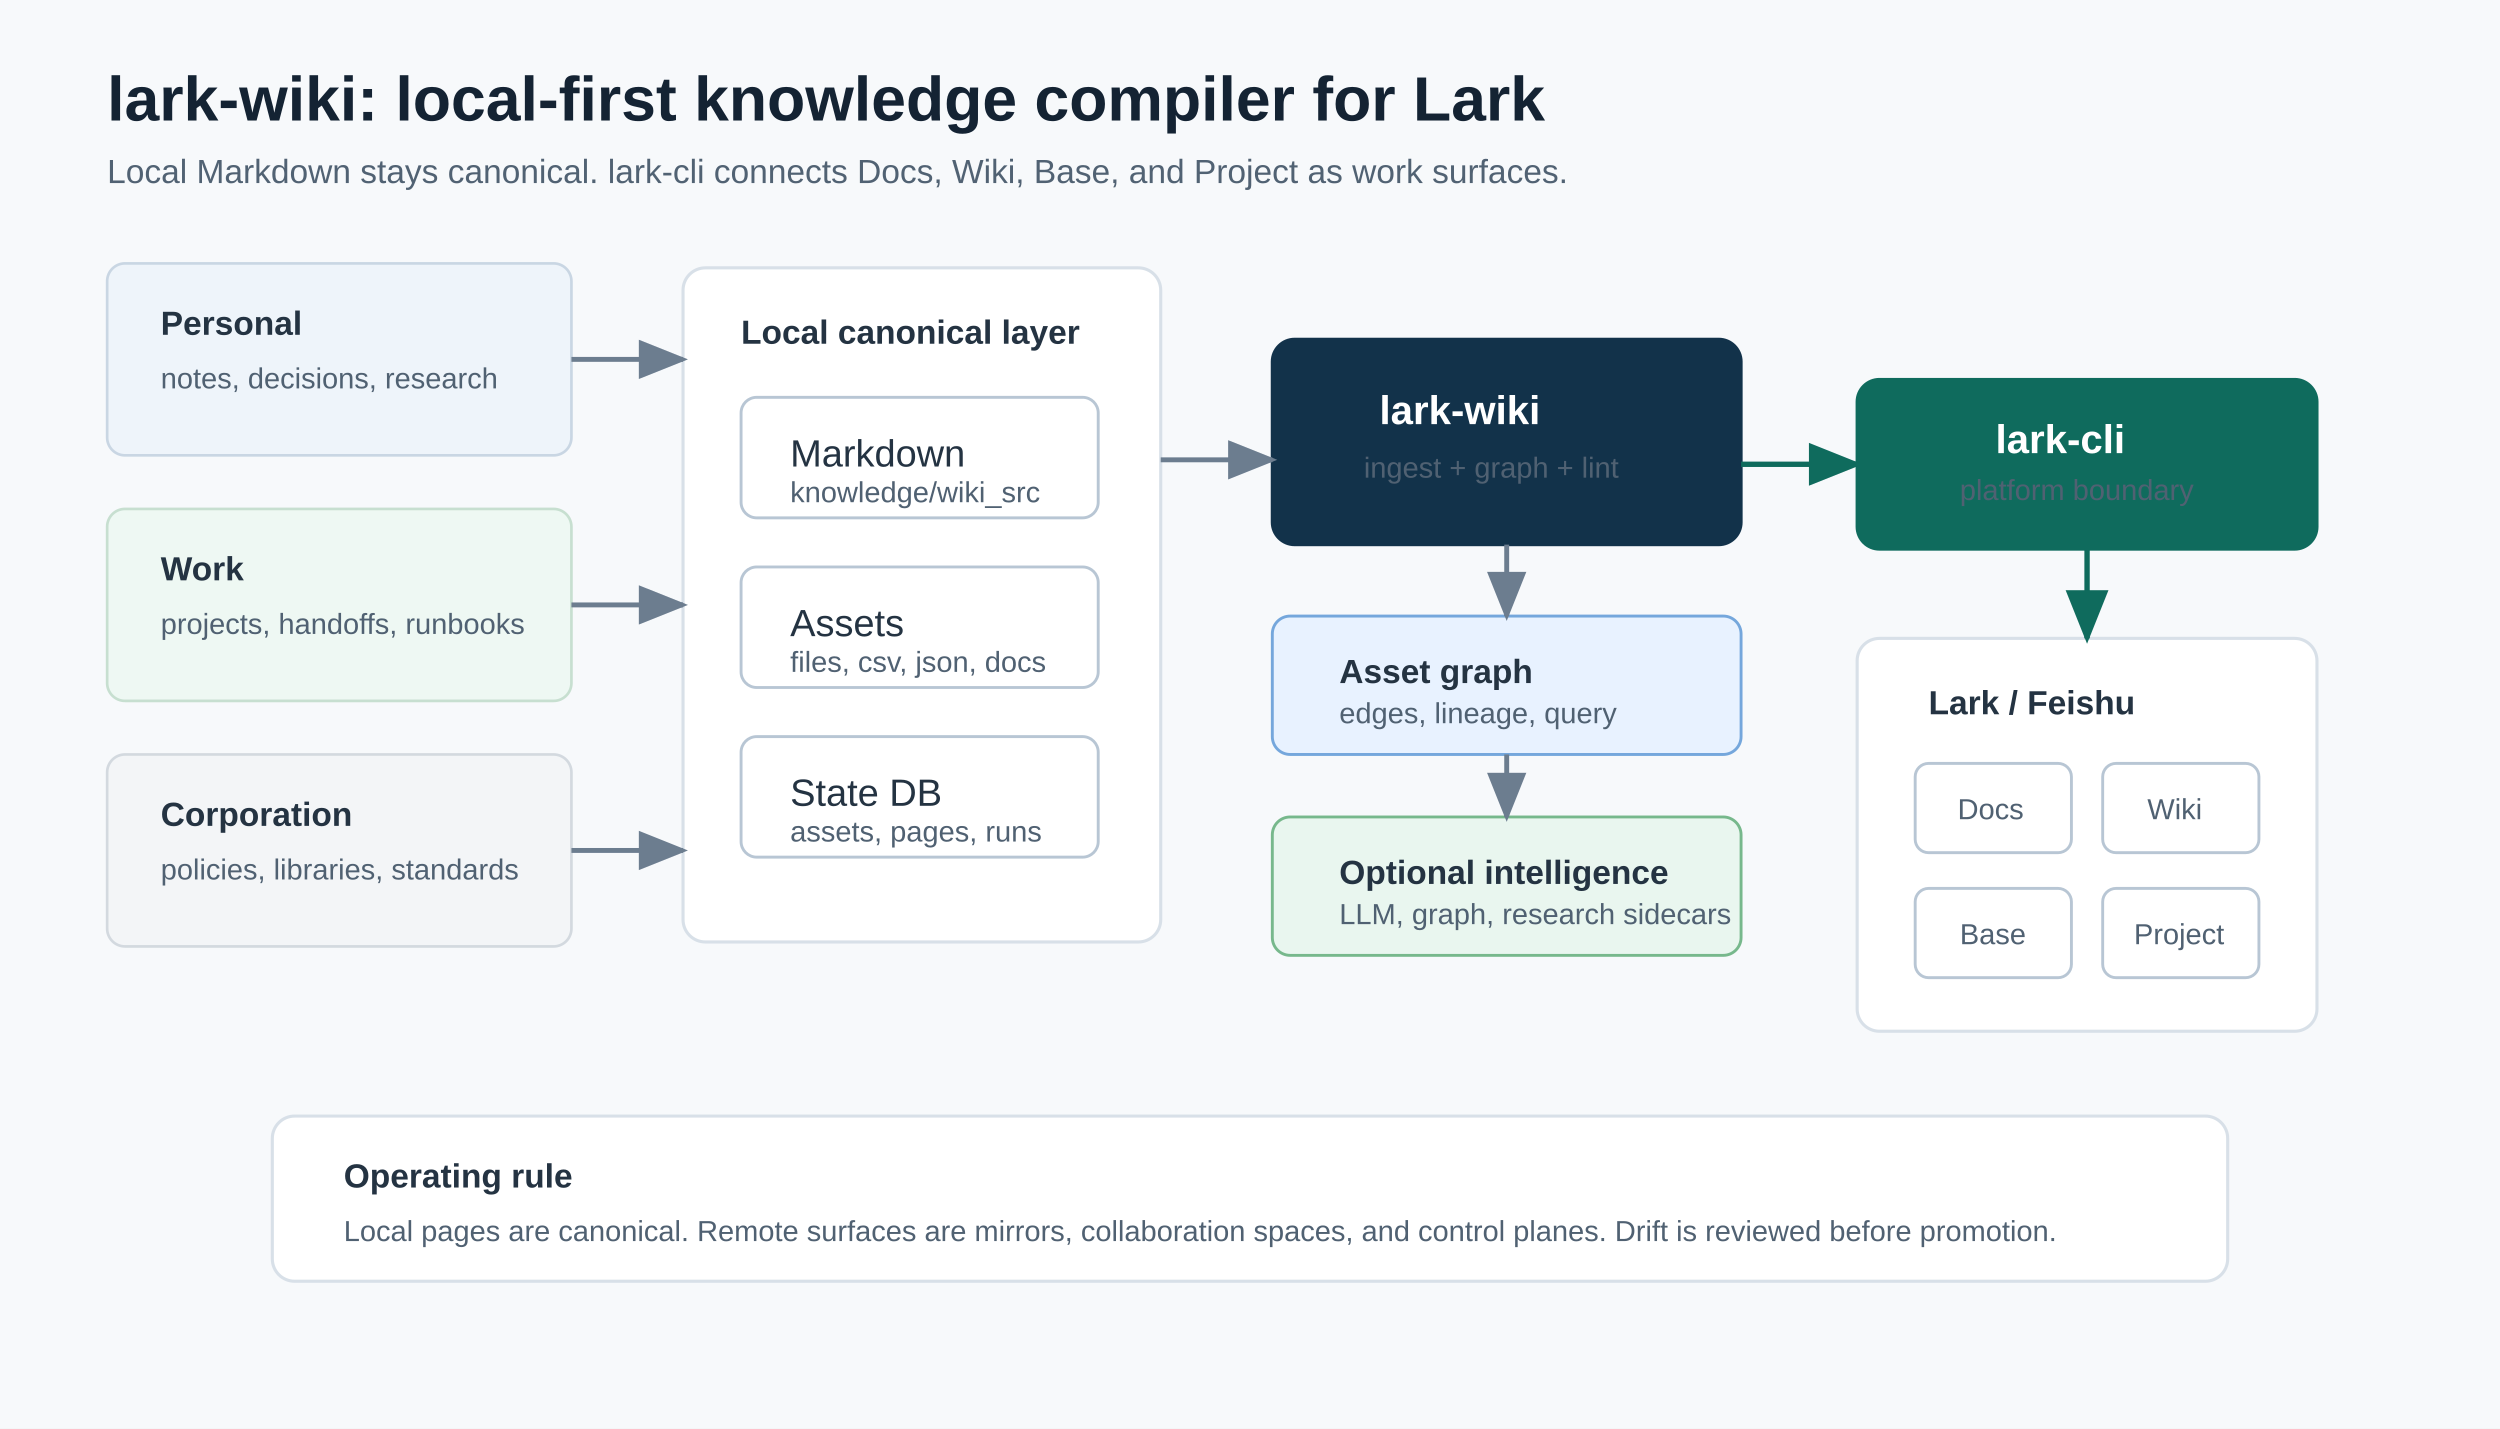
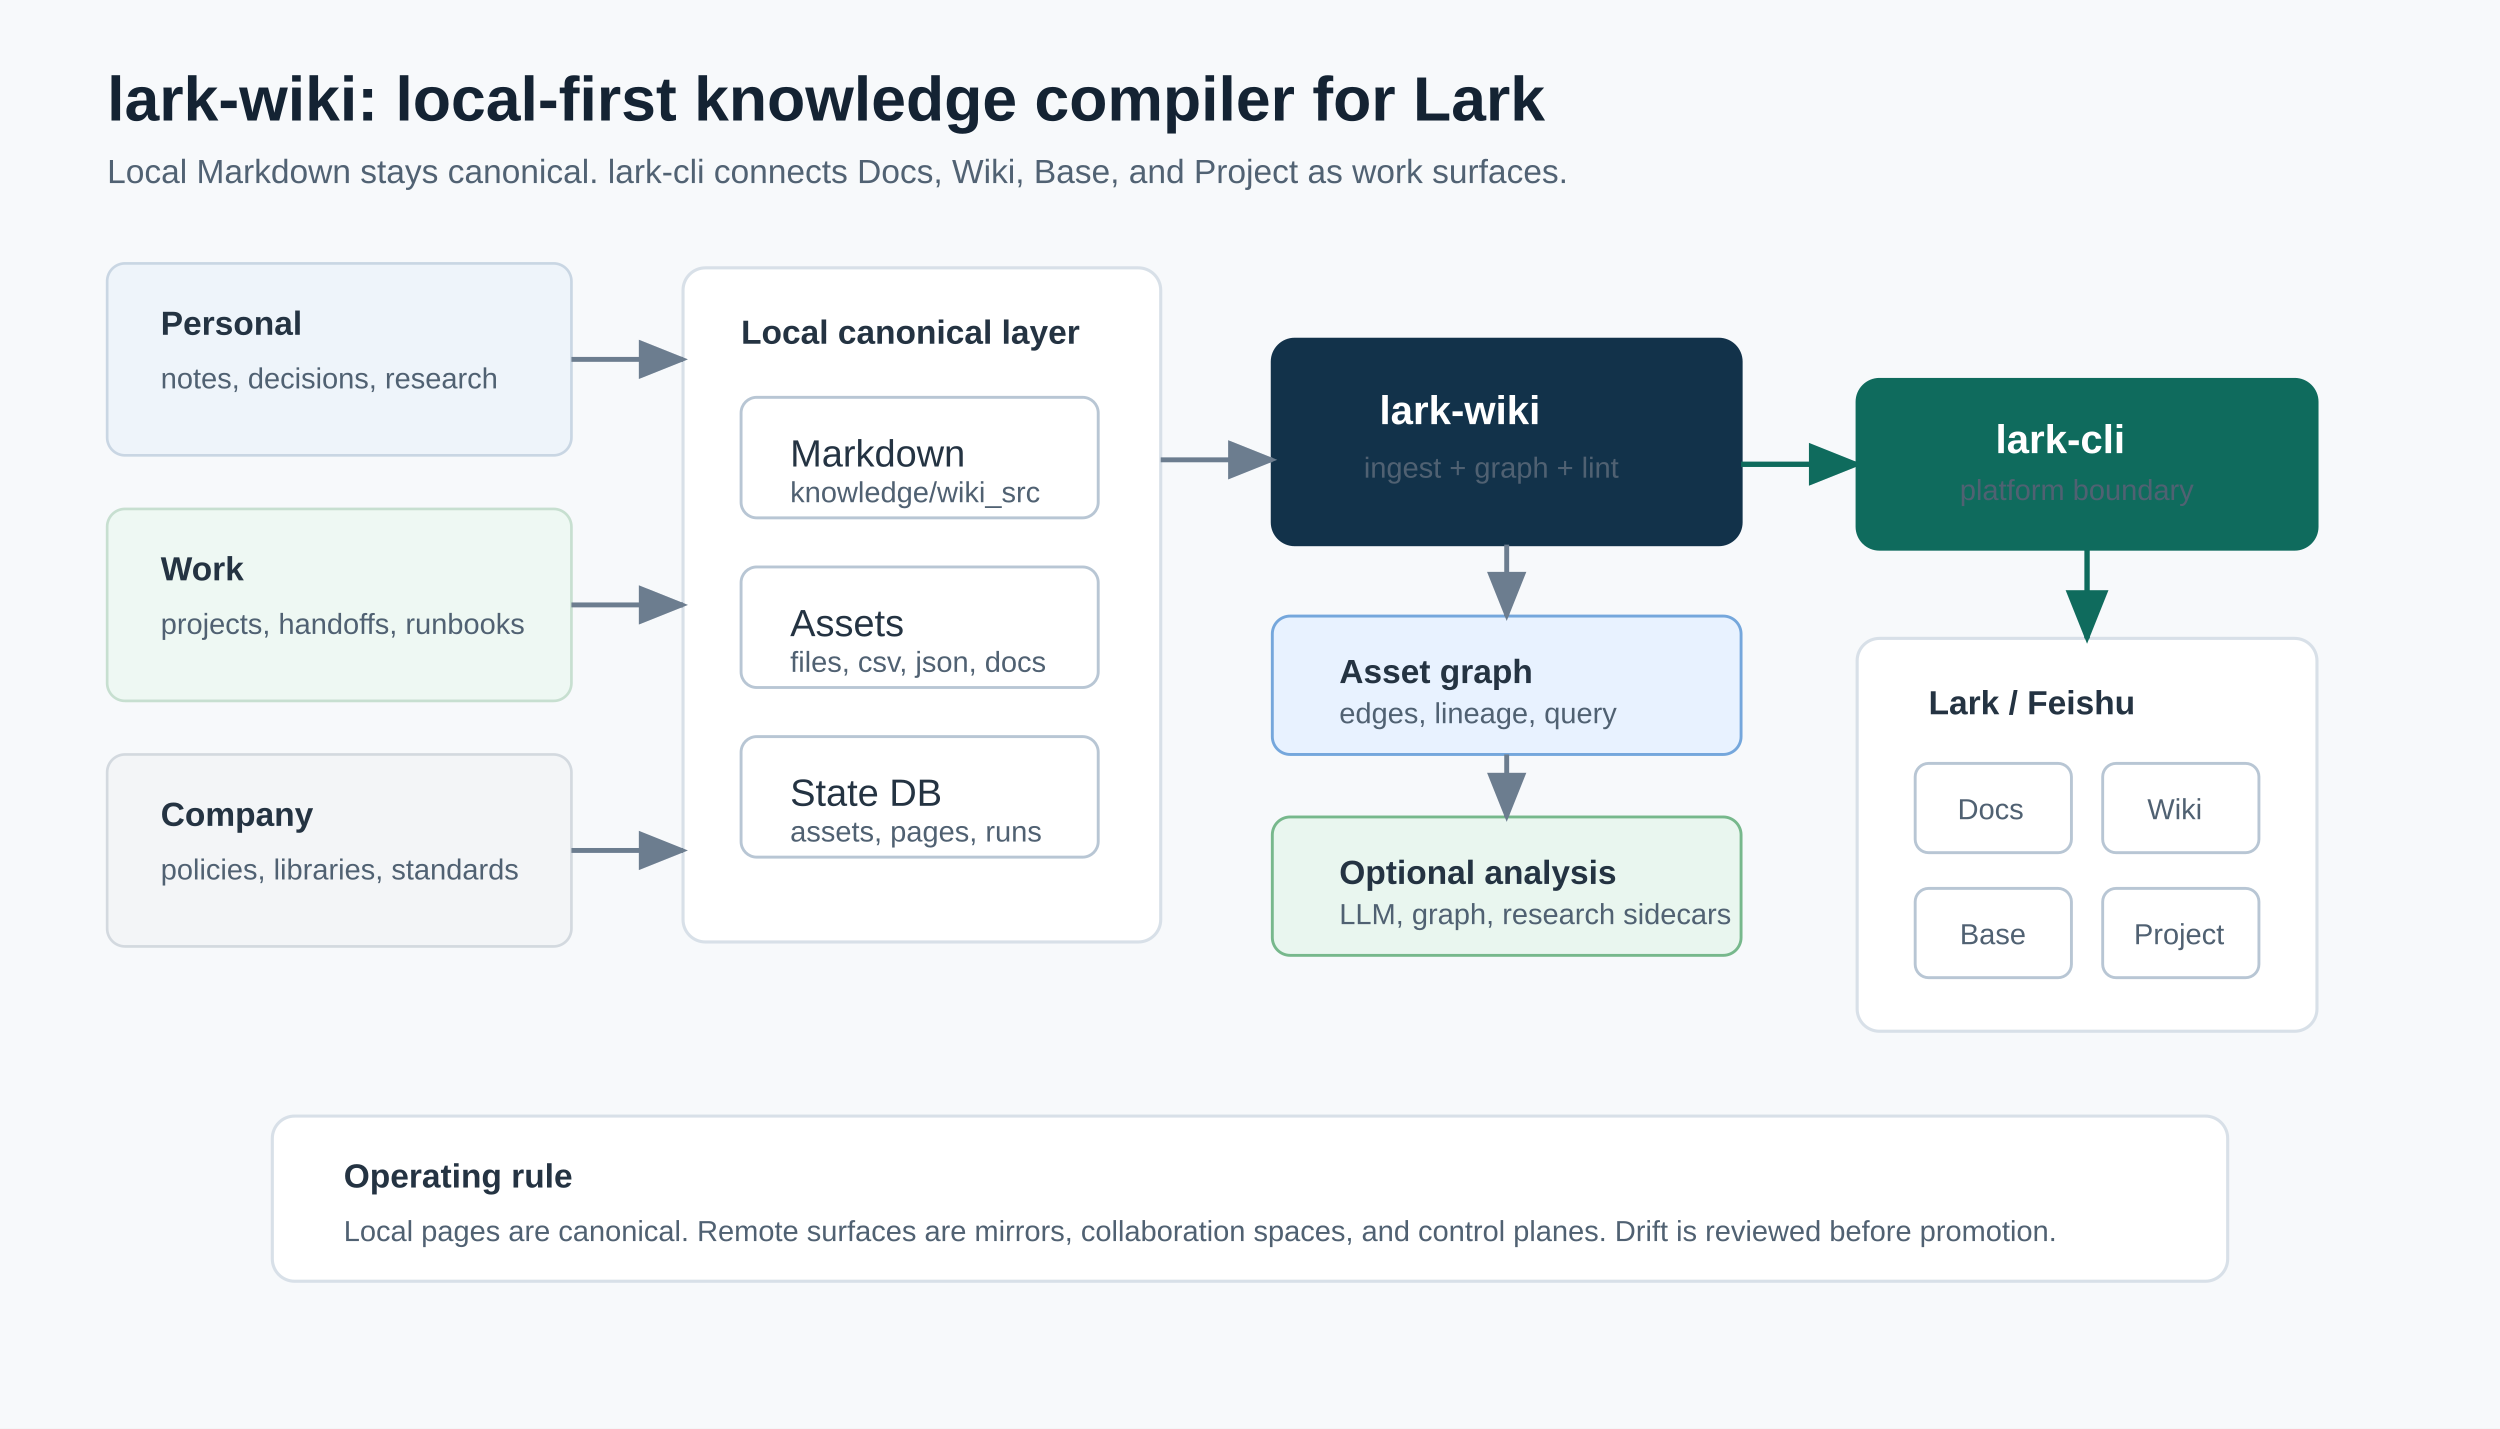
<svg xmlns="http://www.w3.org/2000/svg" width="1120" height="640" viewBox="0 0 1120 640" role="img" aria-labelledby="title desc">
  <defs>
    <style>
      .bg { fill: #f7f9fb; }
      .panel { fill: #ffffff; stroke: #d8e0e8; stroke-width: 1.4; }
      .lane { fill: #eef4fa; stroke: #c9d6e3; stroke-width: 1.2; }
      .lane2 { fill: #eef8f3; stroke: #c7dfd0; stroke-width: 1.2; }
      .lane3 { fill: #f3f5f7; stroke: #d3d9df; stroke-width: 1.2; }
      .core { fill: #12324a; stroke: #12324a; stroke-width: 1.4; }
      .core2 { fill: #0f6b5d; stroke: #0f6b5d; stroke-width: 1.4; }
      .node { fill: #ffffff; stroke: #b8c6d4; stroke-width: 1.3; }
      .accent { fill: #e8f2ff; stroke: #75a7dc; stroke-width: 1.3; }
      .green { fill: #e9f6ef; stroke: #77b88c; stroke-width: 1.3; }
      .text { fill: #243342; font-family: Arial, Helvetica, sans-serif; font-size: 17px; }
      .small { fill: #506172; font-family: Arial, Helvetica, sans-serif; font-size: 13px; }
      .white { fill: #ffffff; font-family: Arial, Helvetica, sans-serif; font-size: 18px; font-weight: 700; }
      .label { fill: #243342; font-family: Arial, Helvetica, sans-serif; font-size: 15px; font-weight: 700; }
      .title { fill: #142333; font-family: Arial, Helvetica, sans-serif; font-size: 28px; font-weight: 700; }
      .subtitle { fill: #516273; font-family: Arial, Helvetica, sans-serif; font-size: 15px; }
      .arrow { fill: none; stroke: #6c7d8f; stroke-width: 2.2; marker-end: url(#arrowhead); }
      .arrow2 { fill: none; stroke: #0f6b5d; stroke-width: 2.4; marker-end: url(#arrowhead-green); }
    </style>
    <marker id="arrowhead" markerWidth="10" markerHeight="8" refX="9" refY="4" orient="auto">
      <path d="M0,0 L10,4 L0,8 Z" fill="#6c7d8f" />
    </marker>
    <marker id="arrowhead-green" markerWidth="10" markerHeight="8" refX="9" refY="4" orient="auto">
      <path d="M0,0 L10,4 L0,8 Z" fill="#0f6b5d" />
    </marker>
  </defs>
  <rect class="bg" x="0" y="0" width="1120" height="640" />
  <text class="title" x="48" y="54">lark-wiki: local-first knowledge compiler for Lark</text>
  <text class="subtitle" x="48" y="82">Local Markdown stays canonical. lark-cli connects Docs, Wiki, Base, and Project as work surfaces.</text>
  <rect class="lane" x="48" y="118" width="208" height="86" rx="8" />
  <text class="label" x="72" y="150">Personal</text>
  <text class="small" x="72" y="174">notes, decisions, research</text>
  <rect class="lane2" x="48" y="228" width="208" height="86" rx="8" />
  <text class="label" x="72" y="260">Work</text>
  <text class="small" x="72" y="284">projects, handoffs, runbooks</text>
  <rect class="lane3" x="48" y="338" width="208" height="86" rx="8" />
-   <text class="label" x="72" y="370">Corporation</text>
+   <text class="label" x="72" y="370">Company</text>
  <text class="small" x="72" y="394">policies, libraries, standards</text>
  <rect class="panel" x="306" y="120" width="214" height="302" rx="10" />
  <text class="label" x="332" y="154">Local canonical layer</text>
  <rect class="node" x="332" y="178" width="160" height="54" rx="7" />
  <text class="text" x="354" y="209">Markdown</text>
  <text class="small" x="354" y="225">knowledge/wiki_src</text>
  <rect class="node" x="332" y="254" width="160" height="54" rx="7" />
  <text class="text" x="354" y="285">Assets</text>
  <text class="small" x="354" y="301">files, csv, json, docs</text>
  <rect class="node" x="332" y="330" width="160" height="54" rx="7" />
  <text class="text" x="354" y="361">State DB</text>
  <text class="small" x="354" y="377">assets, pages, runs</text>
  <rect class="core" x="570" y="152" width="210" height="92" rx="10" />
  <text class="white" x="618" y="190">lark-wiki</text>
  <text class="small" x="611" y="214" fill="#dce8f2">ingest + graph + lint</text>
  <rect class="accent" x="570" y="276" width="210" height="62" rx="8" />
  <text class="label" x="600" y="306">Asset graph</text>
  <text class="small" x="600" y="324">edges, lineage, query</text>
  <rect class="green" x="570" y="366" width="210" height="62" rx="8" />
-   <text class="label" x="600" y="396">Optional intelligence</text>
+   <text class="label" x="600" y="396">Optional analysis</text>
  <text class="small" x="600" y="414">LLM, graph, research sidecars</text>
  <rect class="core2" x="832" y="170" width="206" height="76" rx="10" />
  <text class="white" x="894" y="203">lark-cli</text>
  <text class="small" x="878" y="224" fill="#dff3ed">platform boundary</text>
  <rect class="panel" x="832" y="286" width="206" height="176" rx="10" />
  <text class="label" x="864" y="320">Lark / Feishu</text>
  <rect class="node" x="858" y="342" width="70" height="40" rx="6" />
  <text class="small" x="877" y="367">Docs</text>
  <rect class="node" x="942" y="342" width="70" height="40" rx="6" />
  <text class="small" x="962" y="367">Wiki</text>
  <rect class="node" x="858" y="398" width="70" height="40" rx="6" />
  <text class="small" x="878" y="423">Base</text>
  <rect class="node" x="942" y="398" width="70" height="40" rx="6" />
  <text class="small" x="956" y="423">Project</text>
  <path class="arrow" d="M256 161 H306" />
  <path class="arrow" d="M256 271 H306" />
  <path class="arrow" d="M256 381 H306" />
  <path class="arrow" d="M520 206 H570" />
  <path class="arrow" d="M675 244 V276" />
  <path class="arrow" d="M675 338 V366" />
  <path class="arrow2" d="M780 208 H832" />
  <path class="arrow2" d="M935 246 V286" />
  <rect class="panel" x="122" y="500" width="876" height="74" rx="10" />
  <text class="label" x="154" y="532">Operating rule</text>
  <text class="small" x="154" y="556">Local pages are canonical. Remote surfaces are mirrors, collaboration spaces, and control planes. Drift is reviewed before promotion.</text>
</svg>
